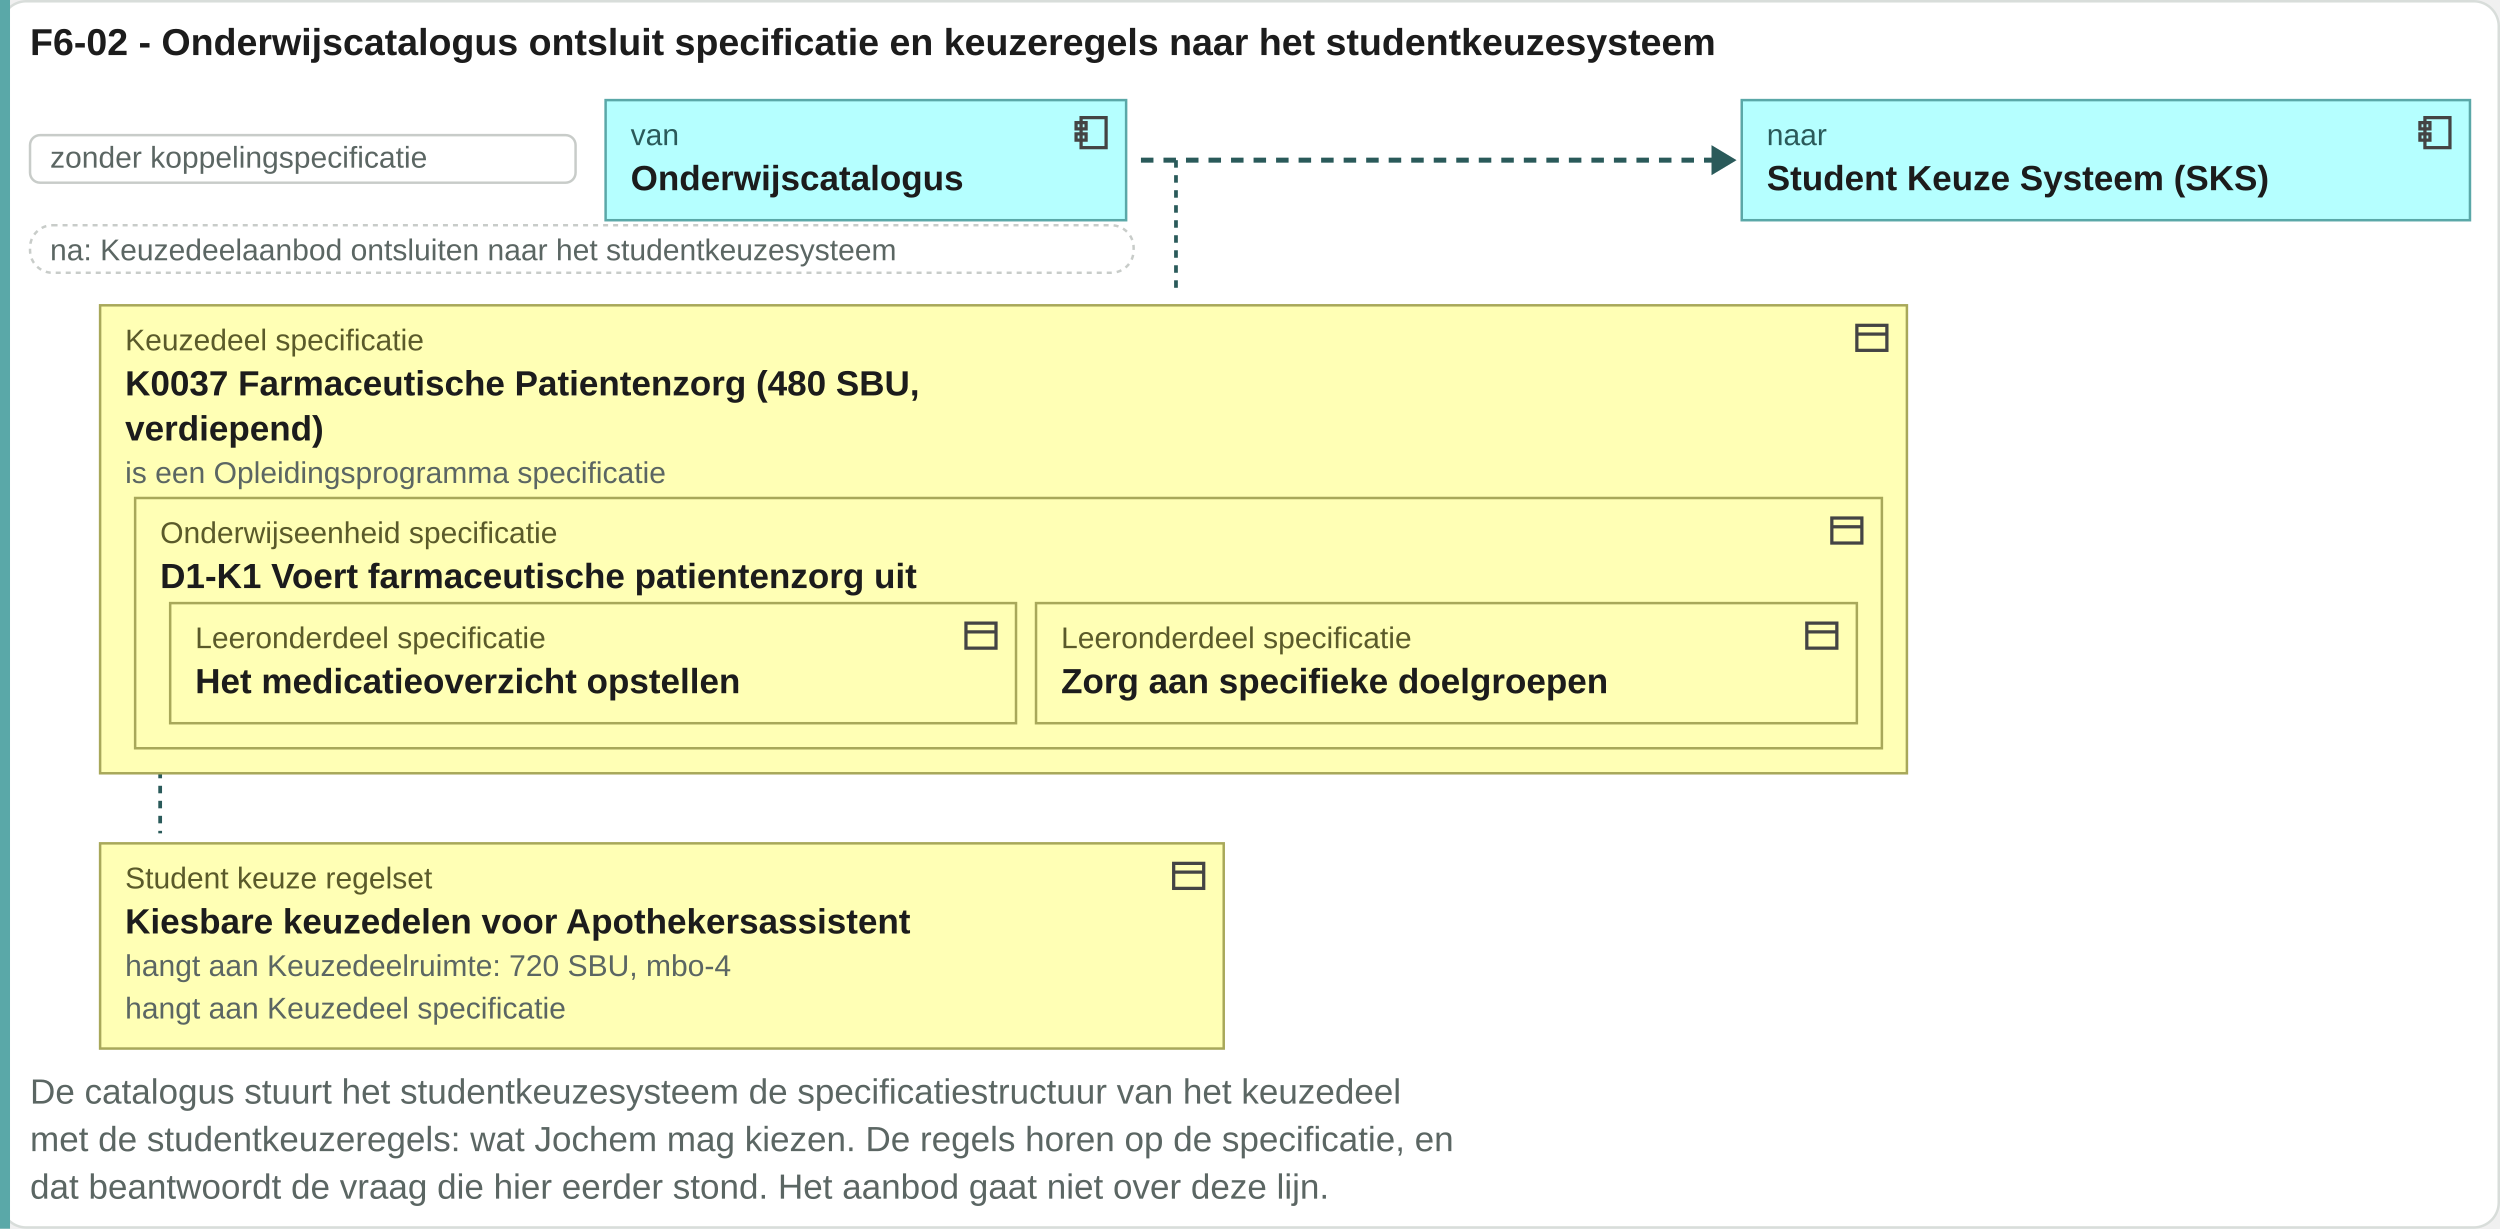
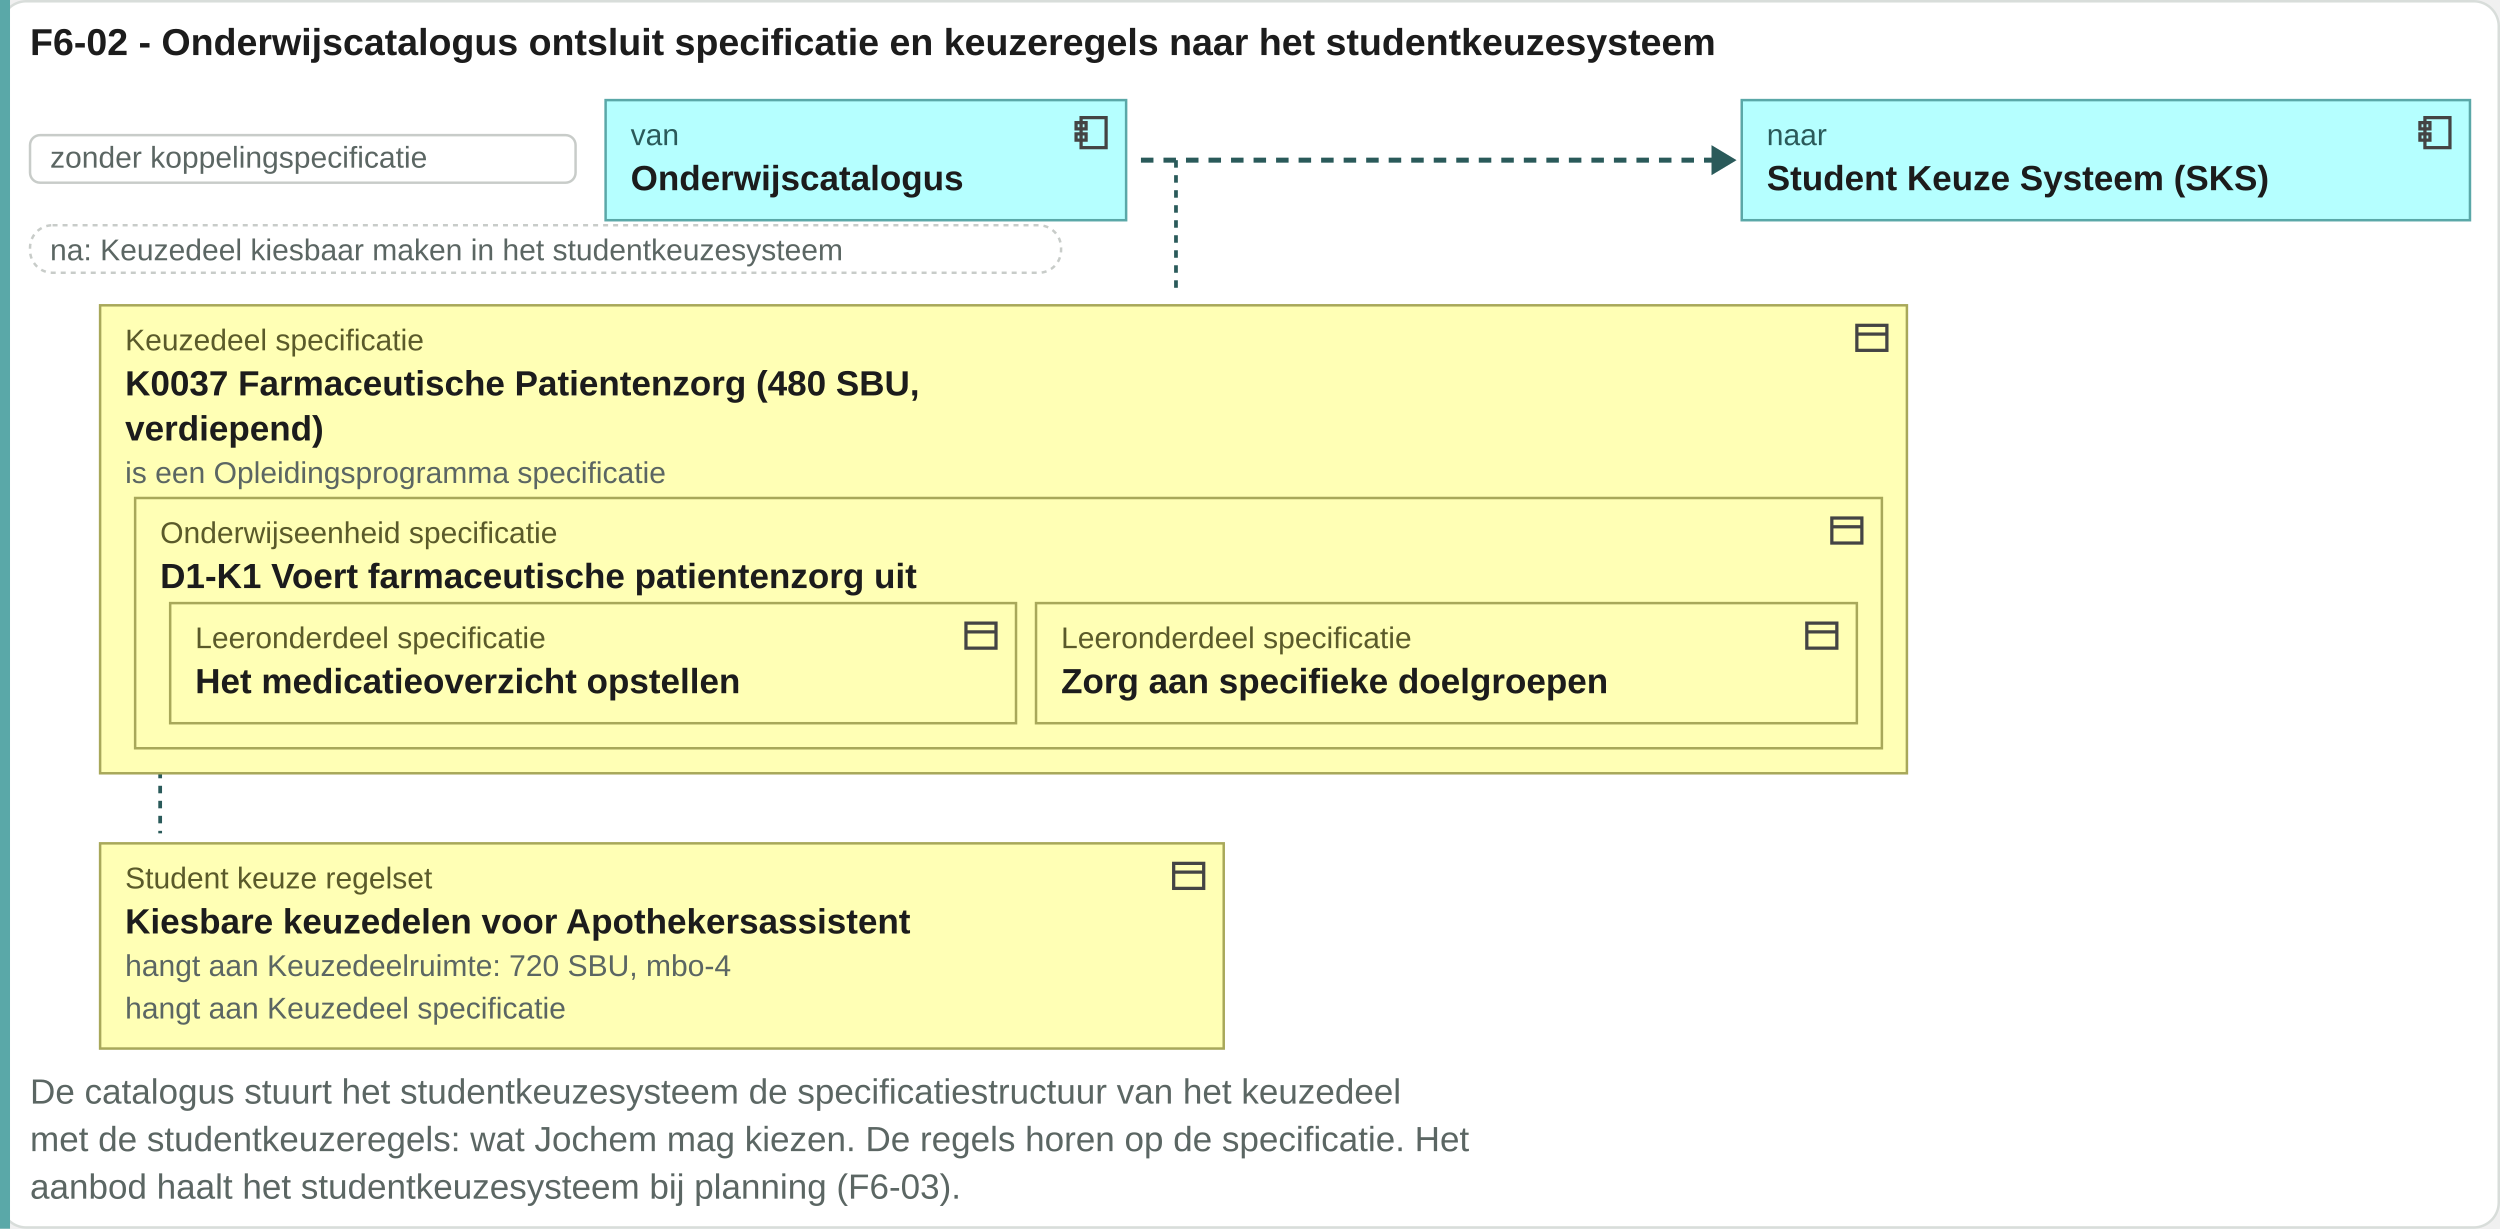
<svg xmlns="http://www.w3.org/2000/svg" viewBox="0 0 999 491" width="999" height="491">
  <rect x="0.5" y="0.5" width="998" height="490" rx="10" fill="#ffffff" stroke="#d8ddda" />
  <text x="12" y="22" font-family="Arial, Helvetica, sans-serif" font-size="15" font-weight="bold" fill="#1c1c1c" text-anchor="start">F6-02 - Onderwijscatalogus ontsluit specificatie en keuzeregels naar het studentkeuzesysteem</text>
  <rect x="0" y="0" width="4" height="491" fill="#5aa8a8" />
  <rect x="12" y="54" width="218" height="19" rx="4" fill="#ffffff" stroke="#c8ccc9" />
  <text x="20" y="67" font-family="Arial, Helvetica, sans-serif" font-size="12" fill="#5b6663" text-anchor="start">zonder koppelingspecificatie</text>
  <rect x="242" y="40" width="208" height="48" rx="0" fill="#b5ffff" stroke="#5aa8a8" />
  <g transform="translate(428,45)" fill="none" stroke="#444" stroke-width="1.3">
    <rect x="4" y="2" width="10" height="12" />
    <rect x="2" y="4" width="4" height="2.5" />
    <rect x="2" y="8.5" width="4" height="2.5" />
  </g>
  <text x="252" y="58" font-family="Arial, Helvetica, sans-serif" font-size="12" fill="#2a5a5a" text-anchor="start">van</text>
  <text x="252" y="76" font-family="Arial, Helvetica, sans-serif" font-size="14" font-weight="bold" fill="#1c1c1c" text-anchor="start">Onderwijscatalogus</text>
  <path d="M455.92 64H685.92" stroke="#2a5a5a" stroke-width="2" stroke-dasharray="5 4" />
  <path d="M683.92 58l10 6-10 6z" fill="#2a5a5a" />
  <rect x="696" y="40" width="291" height="48" rx="0" fill="#b5ffff" stroke="#5aa8a8" />
  <g transform="translate(965,45)" fill="none" stroke="#444" stroke-width="1.3">
    <rect x="4" y="2" width="10" height="12" />
    <rect x="2" y="4" width="4" height="2.5" />
    <rect x="2" y="8.5" width="4" height="2.5" />
  </g>
  <text x="706" y="58" font-family="Arial, Helvetica, sans-serif" font-size="12" fill="#2a5a5a" text-anchor="start">naar</text>
  <text x="706" y="76" font-family="Arial, Helvetica, sans-serif" font-size="14" font-weight="bold" fill="#1c1c1c" text-anchor="start">Student Keuze Systeem (SKS)</text>
-   <rect x="12" y="90" width="441" height="19" rx="9" fill="#ffffff" stroke="#c8ccc9" stroke-dasharray="2 2" />
-   <text x="20" y="104" font-family="Arial, Helvetica, sans-serif" font-size="12" fill="#5b6663" text-anchor="start">na: Keuzedeelaanbod ontsluiten naar het studentkeuzesysteem</text>
+   <rect x="12" y="90" width="412" height="19" rx="9" fill="#ffffff" stroke="#c8ccc9" stroke-dasharray="2 2" />
+   <text x="20" y="104" font-family="Arial, Helvetica, sans-serif" font-size="12" fill="#5b6663" text-anchor="start">na: Keuzedeel kiesbaar maken in het studentkeuzesysteem</text>
  <path d="M469.92 64V118" stroke="#2a5a5a" stroke-width="1.5" stroke-dasharray="3 3" />
  <path d="M64 122V333" stroke="#2a5a5a" stroke-width="1.5" stroke-dasharray="3 3" />
  <rect x="40" y="122" width="722" height="187" rx="0" fill="#ffffb5" stroke="#a8a85a" />
  <g transform="translate(740,127)" fill="none" stroke="#444" stroke-width="1.3">
    <rect x="2" y="3" width="12" height="10" />
    <path d="M2 6.5h12" />
  </g>
  <text x="50" y="140" font-family="Arial, Helvetica, sans-serif" font-size="12" fill="#5a5a2a" text-anchor="start">Keuzedeel specificatie</text>
  <rect x="54" y="199" width="698" height="100" rx="0" fill="#ffffb5" stroke="#a8a85a" />
  <g transform="translate(730,204)" fill="none" stroke="#444" stroke-width="1.3">
    <rect x="2" y="3" width="12" height="10" />
    <path d="M2 6.5h12" />
  </g>
  <text x="64" y="217" font-family="Arial, Helvetica, sans-serif" font-size="12" fill="#5a5a2a" text-anchor="start">Onderwijseenheid specificatie</text>
  <rect x="68" y="241" width="338" height="48" rx="0" fill="#ffffb5" stroke="#a8a85a" />
  <g transform="translate(384,246)" fill="none" stroke="#444" stroke-width="1.3">
    <rect x="2" y="3" width="12" height="10" />
    <path d="M2 6.5h12" />
  </g>
  <text x="78" y="259" font-family="Arial, Helvetica, sans-serif" font-size="12" fill="#5a5a2a" text-anchor="start">Leeronderdeel specificatie</text>
  <text x="78" y="277" font-family="Arial, Helvetica, sans-serif" font-size="14" font-weight="bold" fill="#1c1c1c" text-anchor="start">Het medicatieoverzicht opstellen</text>
  <rect x="414" y="241" width="328" height="48" rx="0" fill="#ffffb5" stroke="#a8a85a" />
  <g transform="translate(720,246)" fill="none" stroke="#444" stroke-width="1.3">
    <rect x="2" y="3" width="12" height="10" />
    <path d="M2 6.5h12" />
  </g>
  <text x="424" y="259" font-family="Arial, Helvetica, sans-serif" font-size="12" fill="#5a5a2a" text-anchor="start">Leeronderdeel specificatie</text>
  <text x="424" y="277" font-family="Arial, Helvetica, sans-serif" font-size="14" font-weight="bold" fill="#1c1c1c" text-anchor="start">Zorg aan specifieke doelgroepen</text>
  <text x="64" y="235" font-family="Arial, Helvetica, sans-serif" font-size="14" font-weight="bold" fill="#1c1c1c" text-anchor="start">D1-K1 Voert farmaceutische patientenzorg uit</text>
  <text x="50" y="158" font-family="Arial, Helvetica, sans-serif" font-size="14" font-weight="bold" fill="#1c1c1c" text-anchor="start">K0037 Farmaceutische Patientenzorg (480 SBU,</text>
  <text x="50" y="176" font-family="Arial, Helvetica, sans-serif" font-size="14" font-weight="bold" fill="#1c1c1c" text-anchor="start">verdiepend)</text>
  <text x="50" y="193" font-family="Arial, Helvetica, sans-serif" font-size="12" fill="#5b6663" text-anchor="start">is een Opleidingsprogramma specificatie</text>
  <rect x="40" y="337" width="449" height="82" rx="0" fill="#ffffb5" stroke="#a8a85a" />
  <g transform="translate(467,342)" fill="none" stroke="#444" stroke-width="1.3">
    <rect x="2" y="3" width="12" height="10" />
    <path d="M2 6.5h12" />
  </g>
  <text x="50" y="355" font-family="Arial, Helvetica, sans-serif" font-size="12" fill="#5a5a2a" text-anchor="start">Student keuze regelset</text>
  <text x="50" y="373" font-family="Arial, Helvetica, sans-serif" font-size="14" font-weight="bold" fill="#1c1c1c" text-anchor="start">Kiesbare keuzedelen voor Apothekersassistent</text>
  <text x="50" y="390" font-family="Arial, Helvetica, sans-serif" font-size="12" fill="#5b6663" text-anchor="start">hangt aan Keuzedeelruimte: 720 SBU, mbo-4</text>
  <text x="50" y="407" font-family="Arial, Helvetica, sans-serif" font-size="12" fill="#5b6663" text-anchor="start">hangt aan Keuzedeel specificatie</text>
  <text x="12" y="441" font-family="Arial, Helvetica, sans-serif" font-size="14" fill="#5b6663" text-anchor="start">De catalogus stuurt het studentkeuzesysteem de specificatiestructuur van het keuzedeel</text>
-   <text x="12" y="460" font-family="Arial, Helvetica, sans-serif" font-size="14" fill="#5b6663" text-anchor="start">met de studentkeuzeregels: wat Jochem mag kiezen. De regels horen op de specificatie, en</text>
-   <text x="12" y="479" font-family="Arial, Helvetica, sans-serif" font-size="14" fill="#5b6663" text-anchor="start">dat beantwoordt de vraag die hier eerder stond. Het aanbod gaat niet over deze lijn.</text>
+   <text x="12" y="460" font-family="Arial, Helvetica, sans-serif" font-size="14" fill="#5b6663" text-anchor="start">met de studentkeuzeregels: wat Jochem mag kiezen. De regels horen op de specificatie. Het</text>
+   <text x="12" y="479" font-family="Arial, Helvetica, sans-serif" font-size="14" fill="#5b6663" text-anchor="start">aanbod haalt het studentkeuzesysteem bij planning (F6-03).</text>
</svg>
